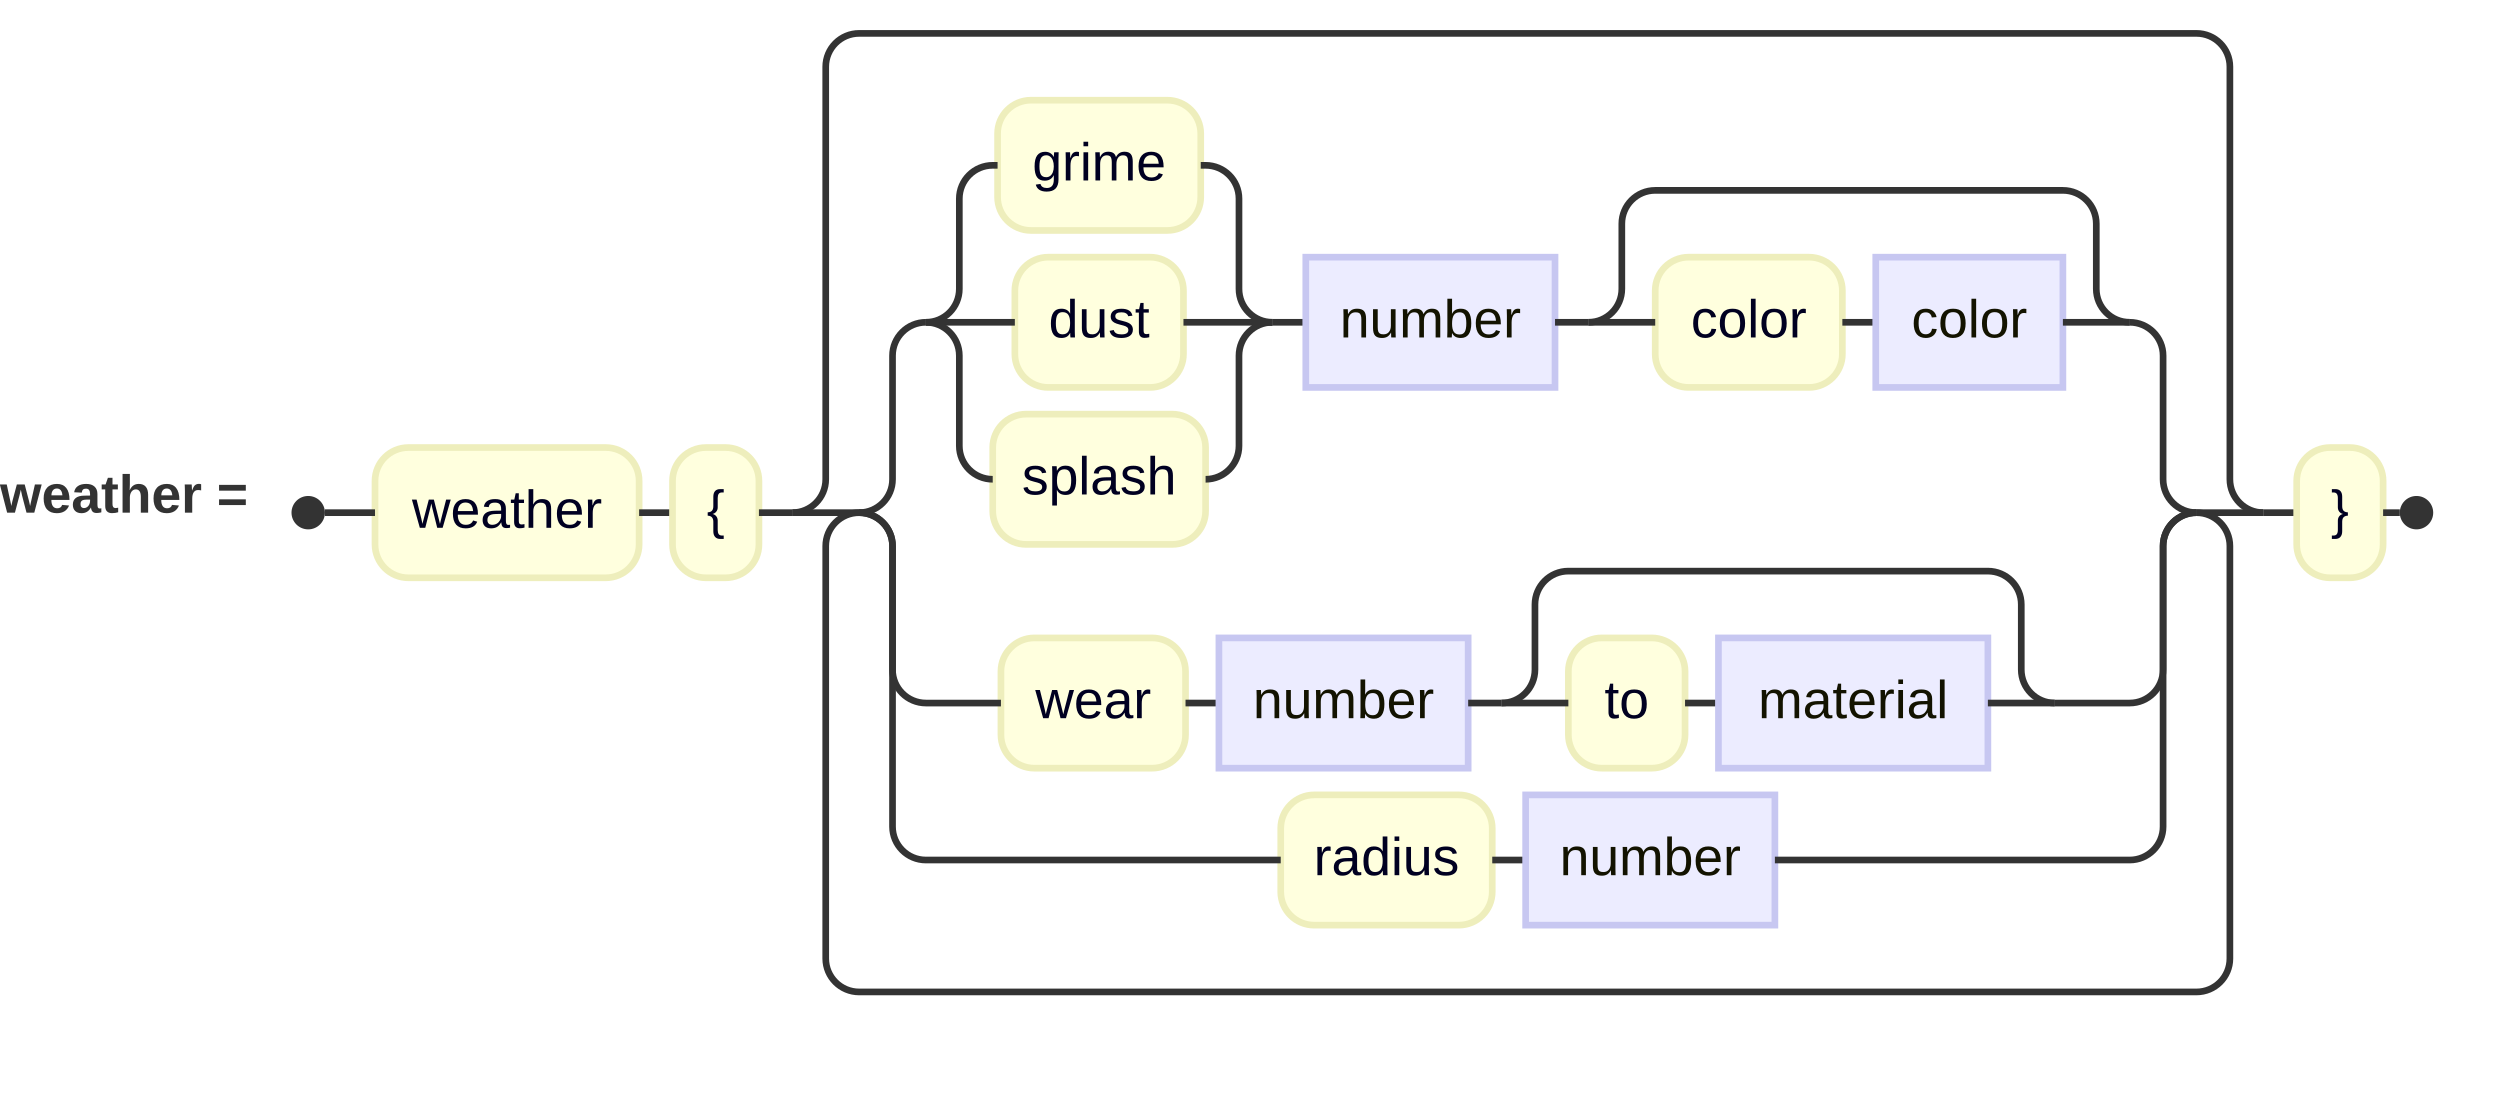
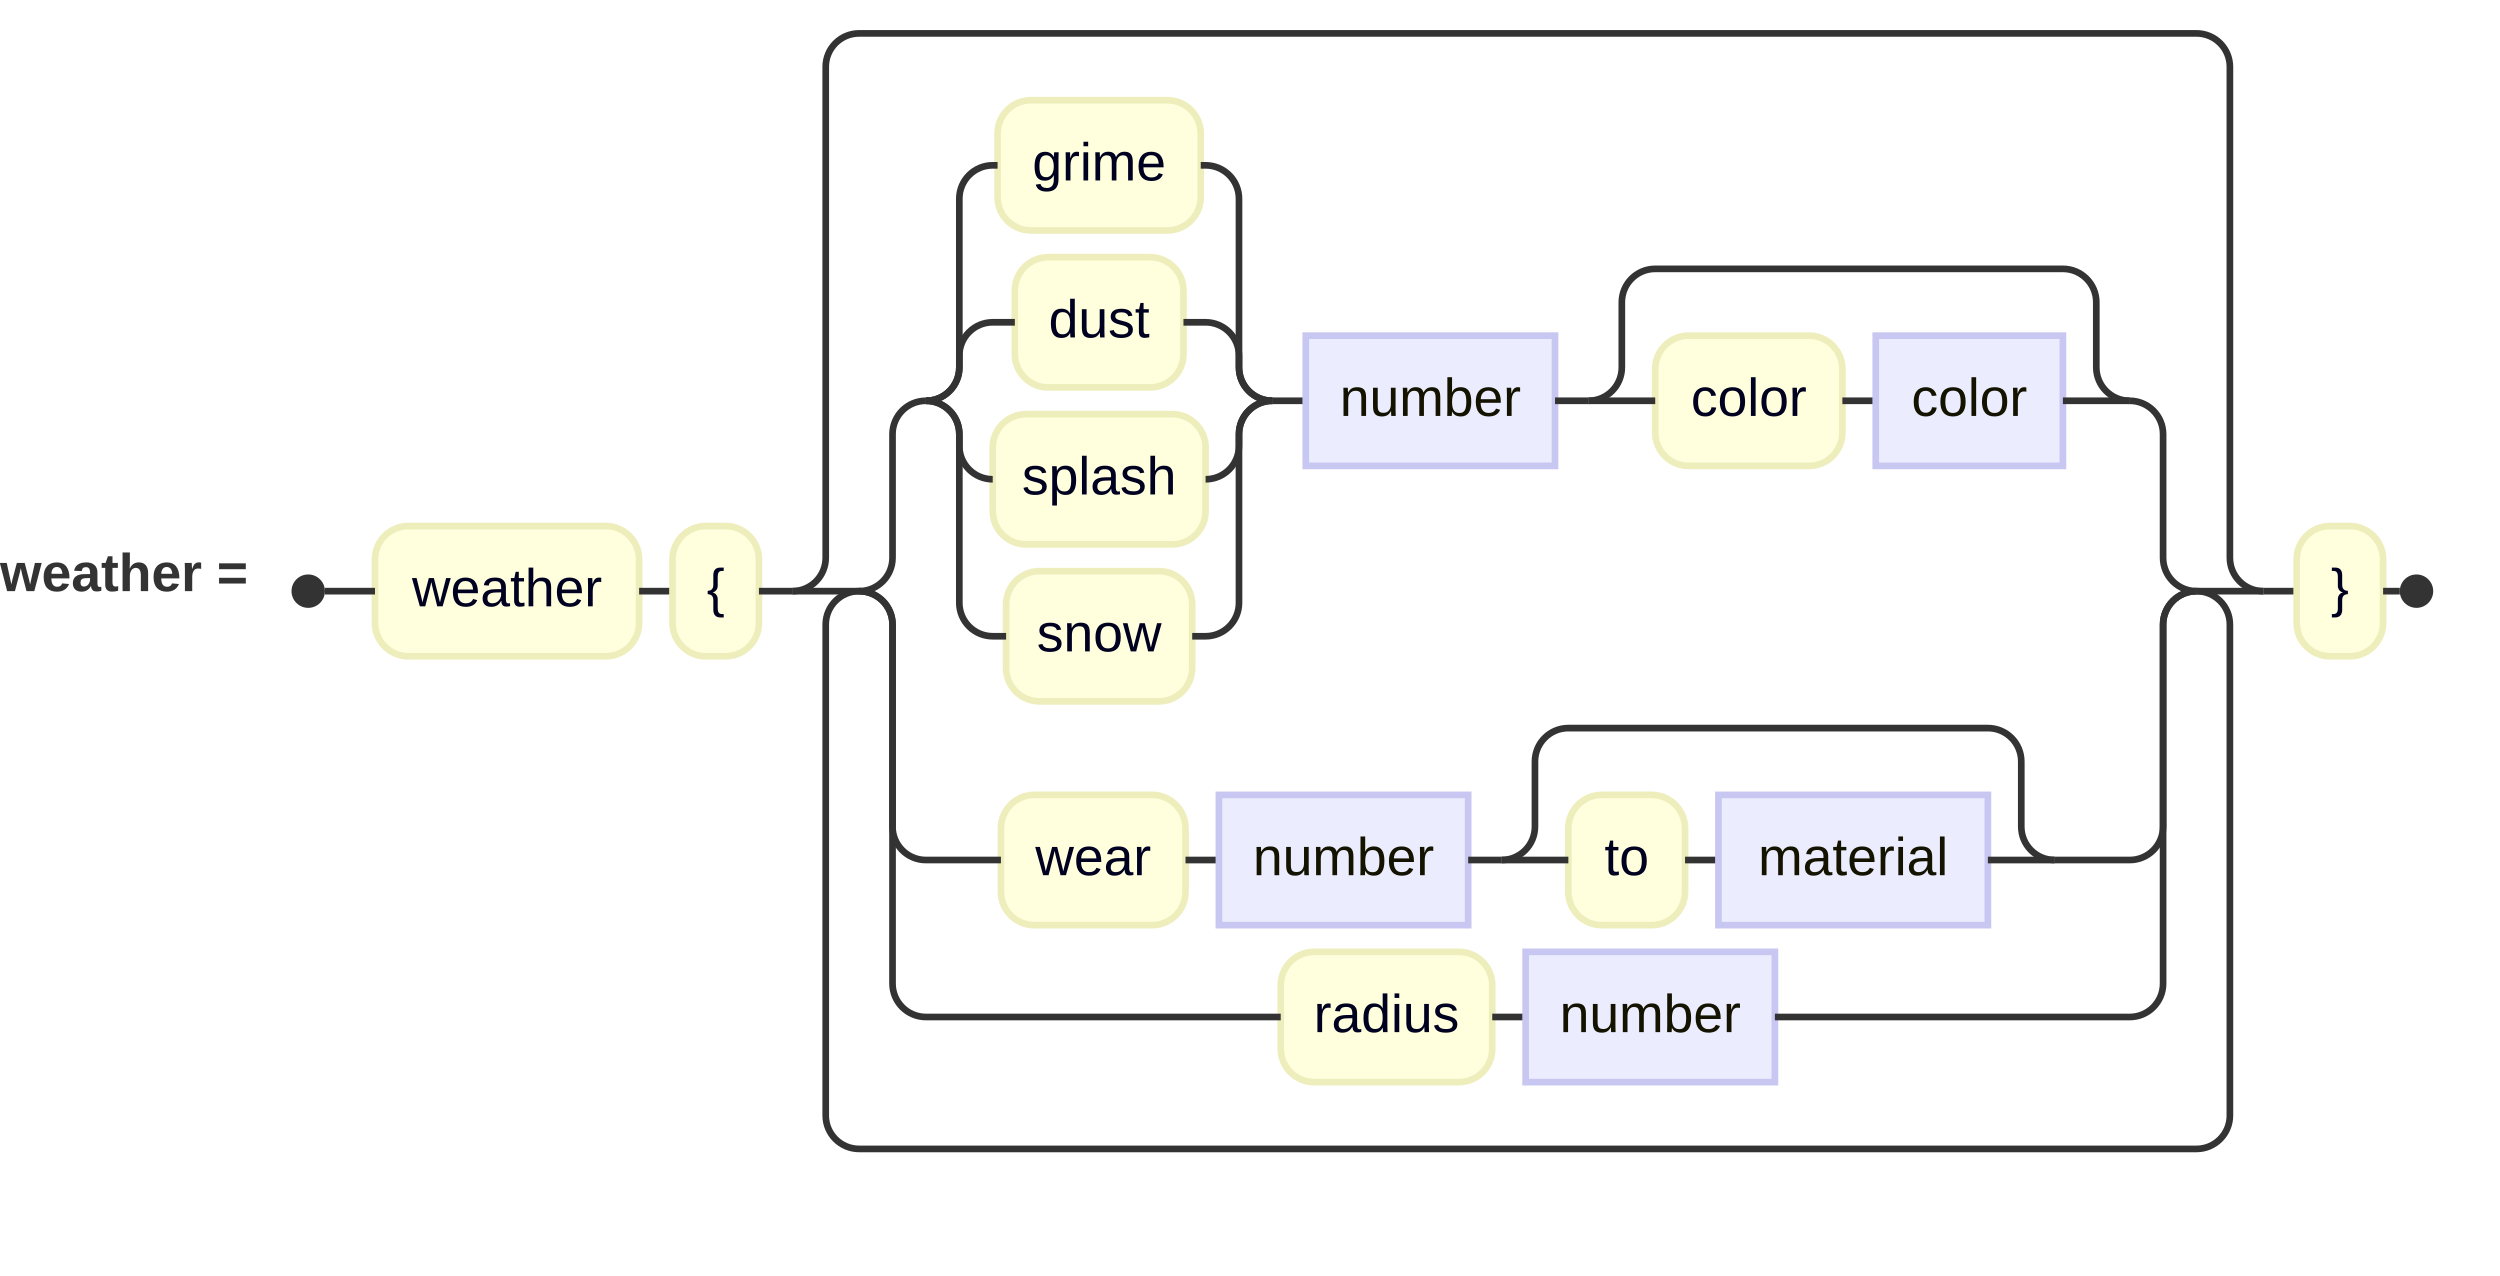
- <svg xmlns="http://www.w3.org/2000/svg" id="my-svg" width="100%" class="railroad-diagram" style="max-width: 748.531px; background-color: transparent;" viewBox="0 0 748.531 335" role="graphics-document document" aria-roledescription="railroadEbnf">
+ <svg xmlns="http://www.w3.org/2000/svg" id="my-svg" width="100%" class="railroad-diagram" style="max-width: 748.531px; background-color: transparent;" viewBox="0 0 748.531 382" role="graphics-document document" aria-roledescription="railroadEbnf">
  <style>#my-svg{font-family:"trebuchet ms",verdana,arial,sans-serif;font-size:16px;fill:#333;}@keyframes edge-animation-frame{from{stroke-dashoffset:0;}}@keyframes dash{to{stroke-dashoffset:0;}}#my-svg .edge-animation-slow{stroke-dasharray:9,5!important;stroke-dashoffset:900;animation:dash 50s linear infinite;stroke-linecap:round;}#my-svg .edge-animation-fast{stroke-dasharray:9,5!important;stroke-dashoffset:900;animation:dash 20s linear infinite;stroke-linecap:round;}#my-svg .error-icon{fill:#552222;}#my-svg .error-text{fill:#552222;stroke:#552222;}#my-svg .edge-thickness-normal{stroke-width:1px;}#my-svg .edge-thickness-thick{stroke-width:3.5px;}#my-svg .edge-pattern-solid{stroke-dasharray:0;}#my-svg .edge-thickness-invisible{stroke-width:0;fill:none;}#my-svg .edge-pattern-dashed{stroke-dasharray:3;}#my-svg .edge-pattern-dotted{stroke-dasharray:2;}#my-svg .marker{fill:#333333;stroke:#333333;}#my-svg .marker.cross{stroke:#333333;}#my-svg svg{font-family:"trebuchet ms",verdana,arial,sans-serif;font-size:16px;}#my-svg p{margin:0;}#my-svg .railroad-diagram{font-family:"trebuchet ms",verdana,arial,sans-serif;font-size:16px;}#my-svg .railroad-terminal rect{fill:#ffffde;stroke:hsl(60, 60%, 83.529%);stroke-width:2px;}#my-svg .railroad-terminal text{fill:#000021;font-family:"trebuchet ms",verdana,arial,sans-serif;font-size:16px;text-anchor:middle;dominant-baseline:middle;}#my-svg .railroad-nonterminal rect{fill:#ECECFF;stroke:hsl(240, 60%, 86.275%);stroke-width:2px;}#my-svg .railroad-nonterminal text{fill:#131300;font-family:"trebuchet ms",verdana,arial,sans-serif;font-size:16px;text-anchor:middle;dominant-baseline:middle;}#my-svg .railroad-line{stroke:#333333;stroke-width:2px;fill:none;}#my-svg .railroad-start circle,#my-svg .railroad-end circle{fill:#333333;}#my-svg .railroad-comment ellipse{fill:rgba(232,232,232, 0.8);stroke:hsl(80, 60%, 86.275%);stroke-width:2px;}#my-svg .railroad-comment text{fill:rgb(6.333, 0, 19);font-style:italic;font-family:"trebuchet ms",verdana,arial,sans-serif;font-size:16px;text-anchor:middle;dominant-baseline:middle;}#my-svg .railroad-special rect{fill:hsl(80, 100%, 96.275%);stroke:hsl(80, 60%, 86.275%);stroke-width:2px;stroke-dasharray:5,3;}#my-svg .railroad-special text{fill:#131300;font-family:"trebuchet ms",verdana,arial,sans-serif;font-size:16px;text-anchor:middle;dominant-baseline:middle;}#my-svg .railroad-rule-name{font-weight:bold;fill:#333;font-family:"trebuchet ms",verdana,arial,sans-serif;font-size:16px;}#my-svg .node .neo-node{stroke:#9370DB;}#my-svg [data-look="neo"].node rect,#my-svg [data-look="neo"].cluster rect,#my-svg [data-look="neo"].node polygon{stroke:#9370DB;filter:drop-shadow(1px 2px 2px rgba(185, 185, 185, 1));}#my-svg [data-look="neo"].swimlane.cluster rect{filter:none;}#my-svg [data-look="neo"].node path{stroke:#9370DB;stroke-width:1px;}#my-svg [data-look="neo"].node .outer-path{filter:drop-shadow(1px 2px 2px rgba(185, 185, 185, 1));}#my-svg [data-look="neo"].node .neo-line path{stroke:#9370DB;filter:none;}#my-svg [data-look="neo"].node circle{stroke:#9370DB;filter:drop-shadow(1px 2px 2px rgba(185, 185, 185, 1));}#my-svg [data-look="neo"].node circle .state-start{fill:#000000;}#my-svg [data-look="neo"].icon-shape .icon{fill:#9370DB;filter:drop-shadow(1px 2px 2px rgba(185, 185, 185, 1));}#my-svg [data-look="neo"].icon-shape .icon-neo path{stroke:#9370DB;filter:drop-shadow(1px 2px 2px rgba(185, 185, 185, 1));}#my-svg :root{--mermaid-font-family:"trebuchet ms",verdana,arial,sans-serif;}</style>
  <g />
  <g class="railroad-rule" transform="translate(0, 10)">
    <g transform="translate(112.2812, 0)">
      <g class="railroad-sequence">
-         <g class="railroad-terminal" transform="translate(0, 124)">
+         <g class="railroad-terminal" transform="translate(0, 147.5)">
          <rect x="0" y="0" width="79.078" height="39" rx="10" ry="10" />
          <text x="39.539" y="19.5">weather</text>
        </g>
-         <path class="railroad-line" d="M 79.078 143.5 L 89.078 143.5" />
-         <g class="railroad-terminal" transform="translate(89.07812, 124)">
+         <path class="railroad-line" d="M 79.078 167 L 89.078 167" />
+         <g class="railroad-terminal" transform="translate(89.07812, 147.5)">
          <rect x="0" y="0" width="25.875" height="39" rx="10" ry="10" />
          <text x="12.938" y="19.5">{</text>
        </g>
-         <path class="railroad-line" d="M 114.953 143.5 L 124.953 143.5" />
+         <path class="railroad-line" d="M 114.953 167 L 124.953 167" />
        <g class="railroad-repetition" transform="translate(124.9531, 0)">
          <g class="railroad-choice" transform="translate(20, 20)">
            <g class="railroad-sequence" transform="translate(20, 0)">
              <g class="railroad-choice" transform="translate(0, 0)">
                <g class="railroad-terminal" transform="translate(21.45312, 0)">
                  <rect x="0" y="0" width="60.828" height="39" rx="10" ry="10" />
                  <text x="30.414" y="19.5">grime</text>
                </g>
-                 <path class="railroad-line" d="M 0 66.5 A 10 10 0 0 0 10 56.5 L 10 29.5 A 10 10 0 0 1 20 19.5 L 21.453 19.5" />
-                 <path class="railroad-line" d="M 82.281 19.5 L 83.734 19.5 A 10 10 0 0 1 93.734 29.5 L 93.734 56.5 A 10 10 0 0 0 103.734 66.5" />
+                 <path class="railroad-line" d="M 0 90 A 10 10 0 0 0 10 80 L 10 29.5 A 10 10 0 0 1 20 19.5 L 21.453 19.5" />
+                 <path class="railroad-line" d="M 82.281 19.5 L 83.734 19.5 A 10 10 0 0 1 93.734 29.5 L 93.734 80 A 10 10 0 0 0 103.734 90" />
                <g class="railroad-terminal" transform="translate(26.625, 47)">
                  <rect x="0" y="0" width="50.484" height="39" rx="10" ry="10" />
                  <text x="25.242" y="19.5">dust</text>
                </g>
-                 <path class="railroad-line" d="M 0 66.5 L 26.625 66.5" />
-                 <path class="railroad-line" d="M 77.109 66.5 L 103.734 66.5" />
+                 <path class="railroad-line" d="M 0 90 A 10 10 0 0 0 10 80 L 10 76.5 A 10 10 0 0 1 20 66.5 L 26.625 66.5" />
+                 <path class="railroad-line" d="M 77.109 66.5 L 83.734 66.5 A 10 10 0 0 1 93.734 76.5 L 93.734 80 A 10 10 0 0 0 103.734 90" />
                <g class="railroad-terminal" transform="translate(20, 94)">
                  <rect x="0" y="0" width="63.734" height="39" rx="10" ry="10" />
                  <text x="31.867" y="19.5">splash</text>
                </g>
-                 <path class="railroad-line" d="M 0 66.5 A 10 10 0 0 1 10 76.5 L 10 103.5 A 10 10 0 0 0 20 113.5 L 20 113.5" />
-                 <path class="railroad-line" d="M 83.734 113.5 L 83.734 113.5 A 10 10 0 0 0 93.734 103.5 L 93.734 76.5 A 10 10 0 0 1 103.734 66.5" />
+                 <path class="railroad-line" d="M 0 90 A 10 10 0 0 1 10 100 L 10 103.5 A 10 10 0 0 0 20 113.5 L 20 113.5" />
+                 <path class="railroad-line" d="M 83.734 113.5 L 83.734 113.5 A 10 10 0 0 0 93.734 103.5 L 93.734 100 A 10 10 0 0 1 103.734 90" />
+                 <g class="railroad-terminal" transform="translate(24.00781, 141)">
+                   <rect x="0" y="0" width="55.719" height="39" rx="10" ry="10" />
+                   <text x="27.859" y="19.5">snow</text>
+                 </g>
+                 <path class="railroad-line" d="M 0 90 A 10 10 0 0 1 10 100 L 10 150.5 A 10 10 0 0 0 20 160.5 L 24.008 160.5" />
+                 <path class="railroad-line" d="M 79.727 160.5 L 83.734 160.5 A 10 10 0 0 0 93.734 150.5 L 93.734 100 A 10 10 0 0 1 103.734 90" />
              </g>
-               <path class="railroad-line" d="M 103.734 66.5 L 113.734 66.5" />
-               <g class="railroad-nonterminal" transform="translate(113.7344, 47)">
+               <path class="railroad-line" d="M 103.734 90 L 113.734 90" />
+               <g class="railroad-nonterminal" transform="translate(113.7344, 70.5)">
                <rect x="0" y="0" width="74.625" height="39" />
                <text x="37.312" y="19.5">number</text>
              </g>
-               <path class="railroad-line" d="M 188.359 66.5 L 198.359 66.5" />
-               <g class="railroad-optional" transform="translate(198.3594, 27)">
+               <path class="railroad-line" d="M 188.359 90 L 198.359 90" />
+               <g class="railroad-optional" transform="translate(198.3594, 50.5)">
                <g class="railroad-sequence" transform="translate(20, 20)">
                  <g class="railroad-terminal" transform="translate(0, 0)">
                    <rect x="0" y="0" width="56.031" height="39" rx="10" ry="10" />
                    <text x="28.016" y="19.5">color</text>
                  </g>
                  <path class="railroad-line" d="M 56.031 19.5 L 66.031 19.5" />
                  <g class="railroad-nonterminal" transform="translate(66.03125, 0)">
                    <rect x="0" y="0" width="56.031" height="39" />
                    <text x="28.016" y="19.5">color</text>
                  </g>
                </g>
                <path class="railroad-line" d="M 0 39.5 L 20 39.5" />
                <path class="railroad-line" d="M 142.062 39.5 L 162.062 39.5" />
                <path class="railroad-line" d="M 0 39.5 A 10 10 0 0 0 10 29.5 L 10 10 A 10 10 0 0 1 20 0 L 142.062 0 A 10 10 0 0 1 152.062 10 L 152.062 29.5 A 10 10 0 0 0 162.062 39.5" />
              </g>
            </g>
-             <path class="railroad-line" d="M 0 123.5 A 10 10 0 0 0 10 113.5 L 10 76.5 A 10 10 0 0 1 20 66.5 L 20 66.5" />
-             <path class="railroad-line" d="M 380.422 66.5 L 380.422 66.5 A 10 10 0 0 1 390.422 76.5 L 390.422 113.5 A 10 10 0 0 0 400.422 123.5" />
-             <g class="railroad-sequence" transform="translate(42.46094, 141)">
+             <path class="railroad-line" d="M 0 147 A 10 10 0 0 0 10 137 L 10 100 A 10 10 0 0 1 20 90 L 20 90" />
+             <path class="railroad-line" d="M 380.422 90 L 380.422 90 A 10 10 0 0 1 390.422 100 L 390.422 137 A 10 10 0 0 0 400.422 147" />
+             <g class="railroad-sequence" transform="translate(42.46094, 188)">
              <g class="railroad-terminal" transform="translate(0, 20)">
                <rect x="0" y="0" width="55.266" height="39" rx="10" ry="10" />
                <text x="27.633" y="19.5">wear</text>
              </g>
              <path class="railroad-line" d="M 55.266 39.5 L 65.266 39.5" />
              <g class="railroad-nonterminal" transform="translate(65.26562, 20)">
                <rect x="0" y="0" width="74.625" height="39" />
                <text x="37.312" y="19.5">number</text>
              </g>
              <path class="railroad-line" d="M 139.891 39.5 L 149.891 39.5" />
              <g class="railroad-optional" transform="translate(149.8906, 0)">
                <g class="railroad-sequence" transform="translate(20, 20)">
                  <g class="railroad-terminal" transform="translate(0, 0)">
                    <rect x="0" y="0" width="34.938" height="39" rx="10" ry="10" />
                    <text x="17.469" y="19.5">to</text>
                  </g>
                  <path class="railroad-line" d="M 34.938 19.5 L 44.938 19.5" />
                  <g class="railroad-nonterminal" transform="translate(44.9375, 0)">
                    <rect x="0" y="0" width="80.672" height="39" />
                    <text x="40.336" y="19.5">material</text>
                  </g>
                </g>
                <path class="railroad-line" d="M 0 39.5 L 20 39.5" />
                <path class="railroad-line" d="M 145.609 39.5 L 165.609 39.5" />
                <path class="railroad-line" d="M 0 39.5 A 10 10 0 0 0 10 29.5 L 10 10 A 10 10 0 0 1 20 0 L 145.609 0 A 10 10 0 0 1 155.609 10 L 155.609 29.5 A 10 10 0 0 0 165.609 39.5" />
              </g>
            </g>
-             <path class="railroad-line" d="M 0 123.5 A 10 10 0 0 1 10 133.5 L 10 170.5 A 10 10 0 0 0 20 180.5 L 42.461 180.5" />
-             <path class="railroad-line" d="M 357.961 180.5 L 380.422 180.5 A 10 10 0 0 0 390.422 170.5 L 390.422 133.5 A 10 10 0 0 1 400.422 123.5" />
-             <g class="railroad-sequence" transform="translate(126.2344, 208)">
+             <path class="railroad-line" d="M 0 147 A 10 10 0 0 1 10 157 L 10 217.5 A 10 10 0 0 0 20 227.5 L 42.461 227.5" />
+             <path class="railroad-line" d="M 357.961 227.5 L 380.422 227.5 A 10 10 0 0 0 390.422 217.5 L 390.422 157 A 10 10 0 0 1 400.422 147" />
+             <g class="railroad-sequence" transform="translate(126.2344, 255)">
              <g class="railroad-terminal" transform="translate(0, 0)">
                <rect x="0" y="0" width="63.328" height="39" rx="10" ry="10" />
                <text x="31.664" y="19.5">radius</text>
              </g>
              <path class="railroad-line" d="M 63.328 19.5 L 73.328 19.5" />
              <g class="railroad-nonterminal" transform="translate(73.32812, 0)">
                <rect x="0" y="0" width="74.625" height="39" />
                <text x="37.312" y="19.5">number</text>
              </g>
            </g>
-             <path class="railroad-line" d="M 0 123.5 A 10 10 0 0 1 10 133.5 L 10 217.5 A 10 10 0 0 0 20 227.5 L 126.234 227.5" />
-             <path class="railroad-line" d="M 274.188 227.5 L 380.422 227.5 A 10 10 0 0 0 390.422 217.5 L 390.422 133.5 A 10 10 0 0 1 400.422 123.5" />
+             <path class="railroad-line" d="M 0 147 A 10 10 0 0 1 10 157 L 10 264.5 A 10 10 0 0 0 20 274.5 L 126.234 274.5" />
+             <path class="railroad-line" d="M 274.188 274.5 L 380.422 274.5 A 10 10 0 0 0 390.422 264.5 L 390.422 157 A 10 10 0 0 1 400.422 147" />
          </g>
-           <path class="railroad-line" d="M 0 143.5 L 20 143.5" />
-           <path class="railroad-line" d="M 420.422 143.5 L 440.422 143.5" />
-           <path class="railroad-line" d="M 420.422 143.5 A 10 10 0 0 1 430.422 153.5 L 430.422 277 A 10 10 0 0 1 420.422 287 L 20 287 A 10 10 0 0 1 10 277 L 10 153.5 A 10 10 0 0 1 20 143.5" />
-           <path class="railroad-line" d="M 0 143.5 A 10 10 0 0 0 10 133.5 L 10 10 A 10 10 0 0 1 20 0 L 420.422 0 A 10 10 0 0 1 430.422 10 L 430.422 133.5 A 10 10 0 0 0 440.422 143.5" />
+           <path class="railroad-line" d="M 0 167 L 20 167" />
+           <path class="railroad-line" d="M 420.422 167 L 440.422 167" />
+           <path class="railroad-line" d="M 420.422 167 A 10 10 0 0 1 430.422 177 L 430.422 324 A 10 10 0 0 1 420.422 334 L 20 334 A 10 10 0 0 1 10 324 L 10 177 A 10 10 0 0 1 20 167" />
+           <path class="railroad-line" d="M 0 167 A 10 10 0 0 0 10 157 L 10 10 A 10 10 0 0 1 20 0 L 420.422 0 A 10 10 0 0 1 430.422 10 L 430.422 157 A 10 10 0 0 0 440.422 167" />
        </g>
-         <path class="railroad-line" d="M 565.375 143.5 L 575.375 143.5" />
-         <g class="railroad-terminal" transform="translate(575.375, 124)">
+         <path class="railroad-line" d="M 565.375 167 L 575.375 167" />
+         <g class="railroad-terminal" transform="translate(575.375, 147.5)">
          <rect x="0" y="0" width="25.875" height="39" rx="10" ry="10" />
          <text x="12.938" y="19.5">}</text>
        </g>
      </g>
    </g>
    <g class="railroad-rule-name-group">
-       <text class="railroad-rule-name" x="0" y="143.5">weather =</text>
+       <text class="railroad-rule-name" x="0" y="167">weather =</text>
    </g>
    <g class="railroad-start">
-       <circle cx="92.281" cy="143.5" r="5" />
+       <circle cx="92.281" cy="167" r="5" />
    </g>
    <g class="railroad-end">
-       <circle cx="723.531" cy="143.5" r="5" />
+       <circle cx="723.531" cy="167" r="5" />
    </g>
-     <path class="railroad-line" d="M 97.281 143.5 L 112.281 143.5" />
-     <path class="railroad-line" d="M 713.531 143.5 L 718.531 143.5" />
+     <path class="railroad-line" d="M 97.281 167 L 112.281 167" />
+     <path class="railroad-line" d="M 713.531 167 L 718.531 167" />
  </g>
</svg>
